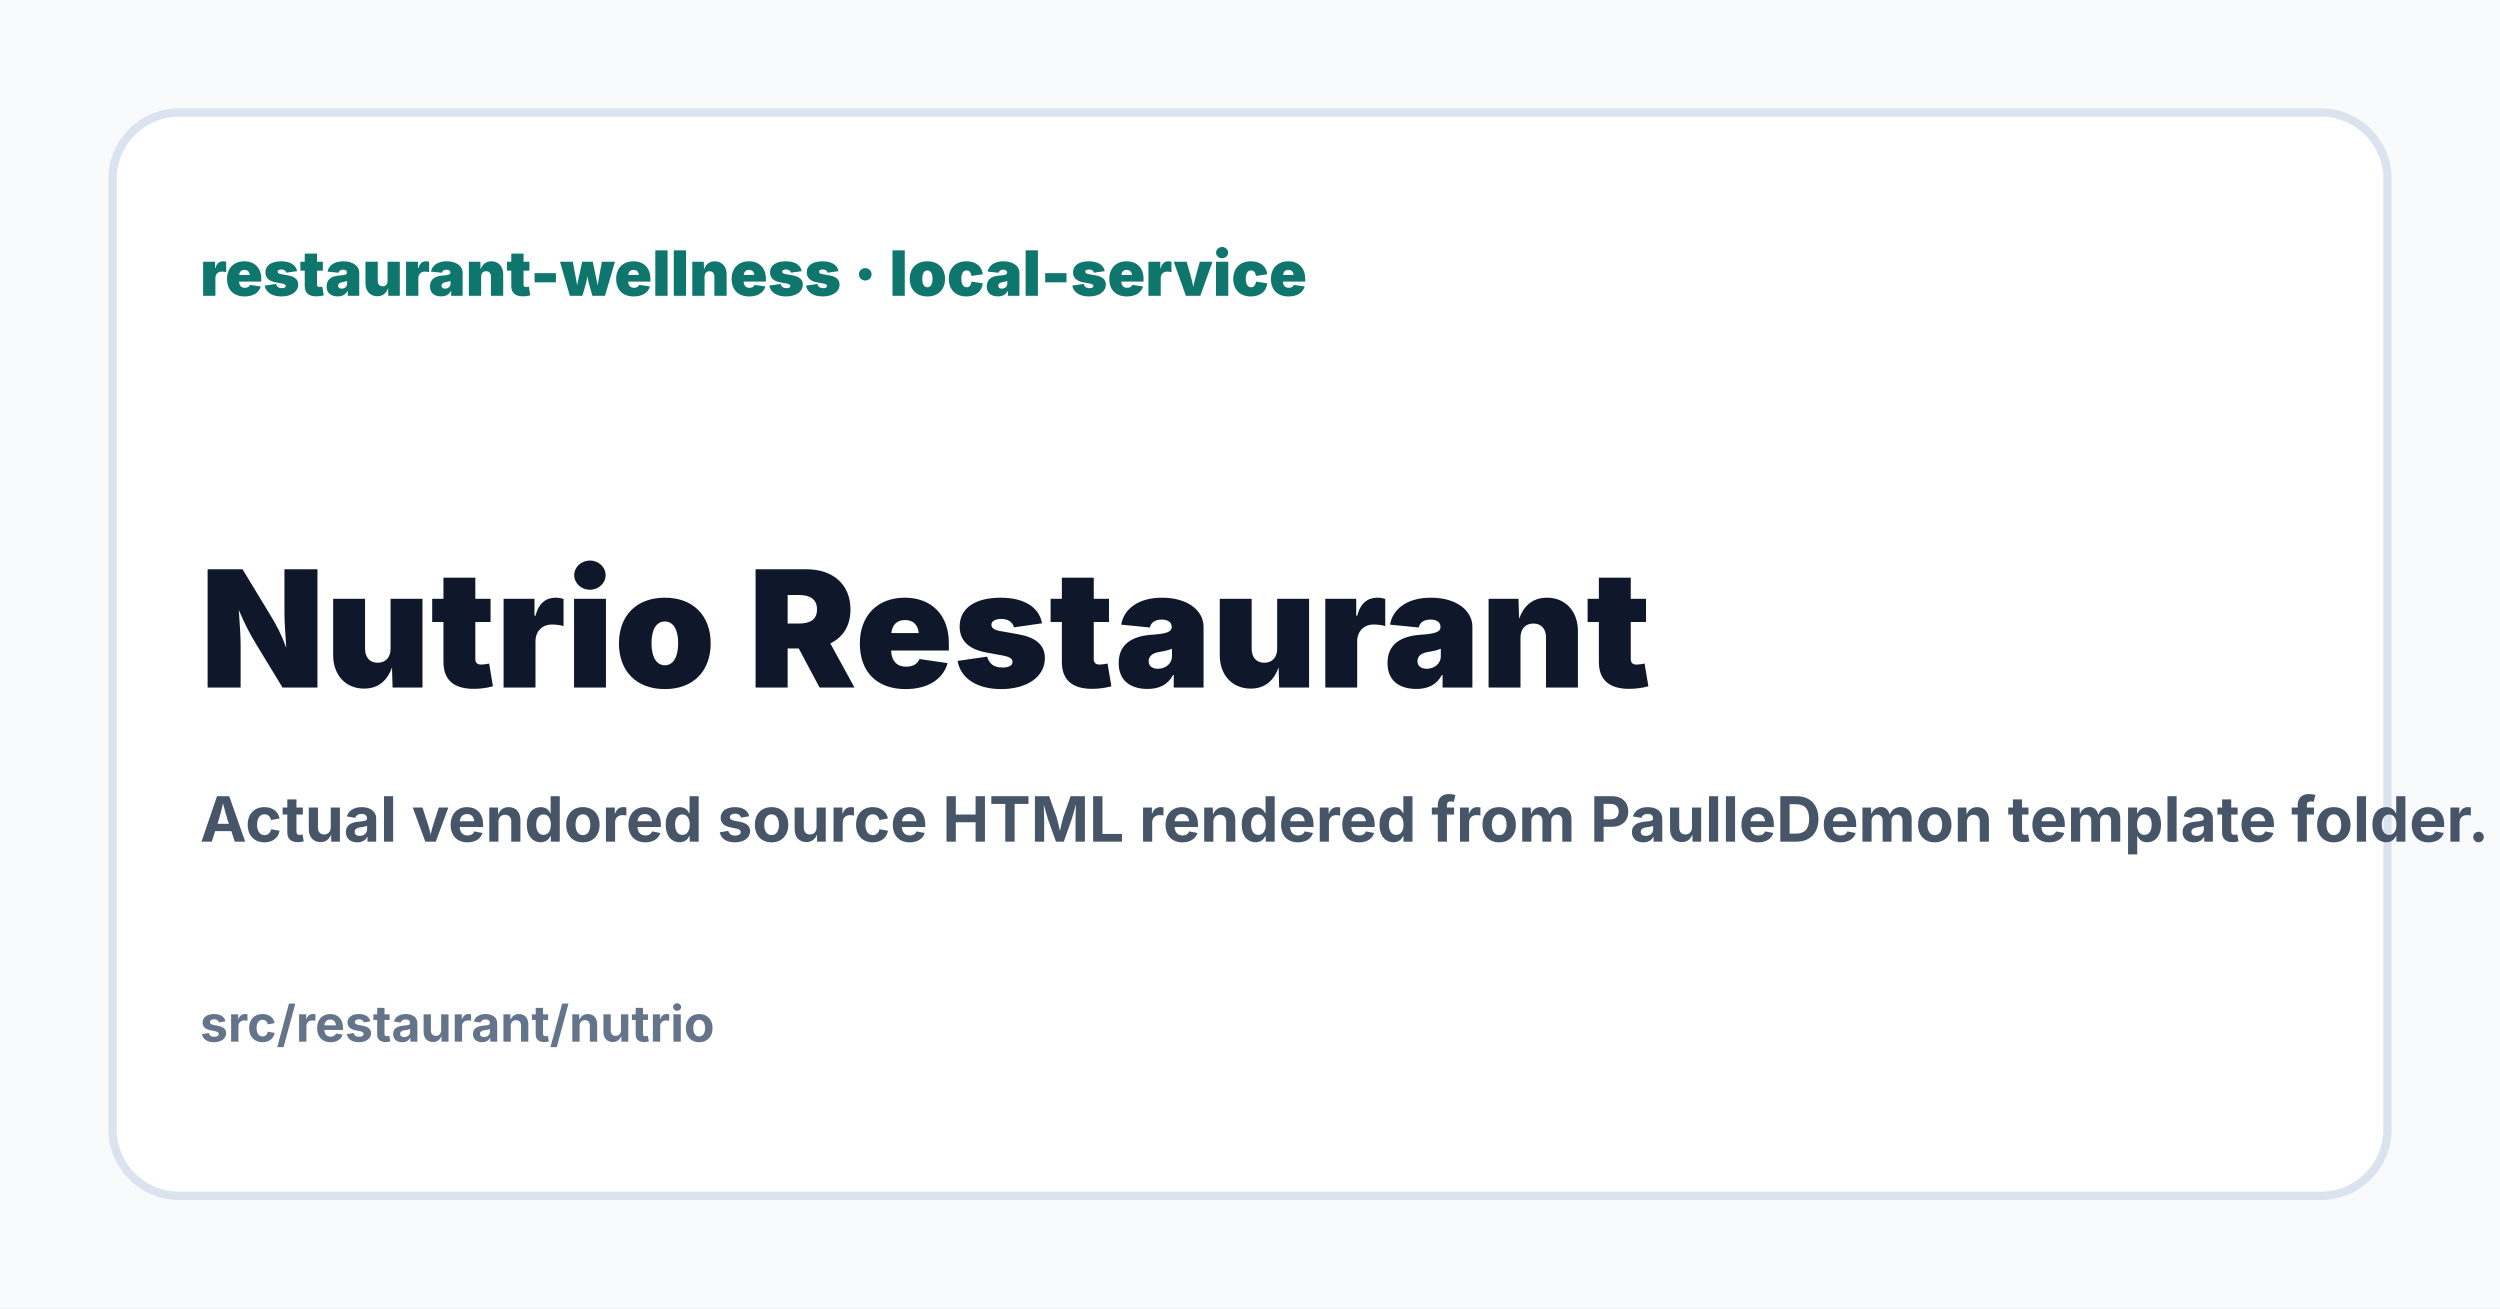
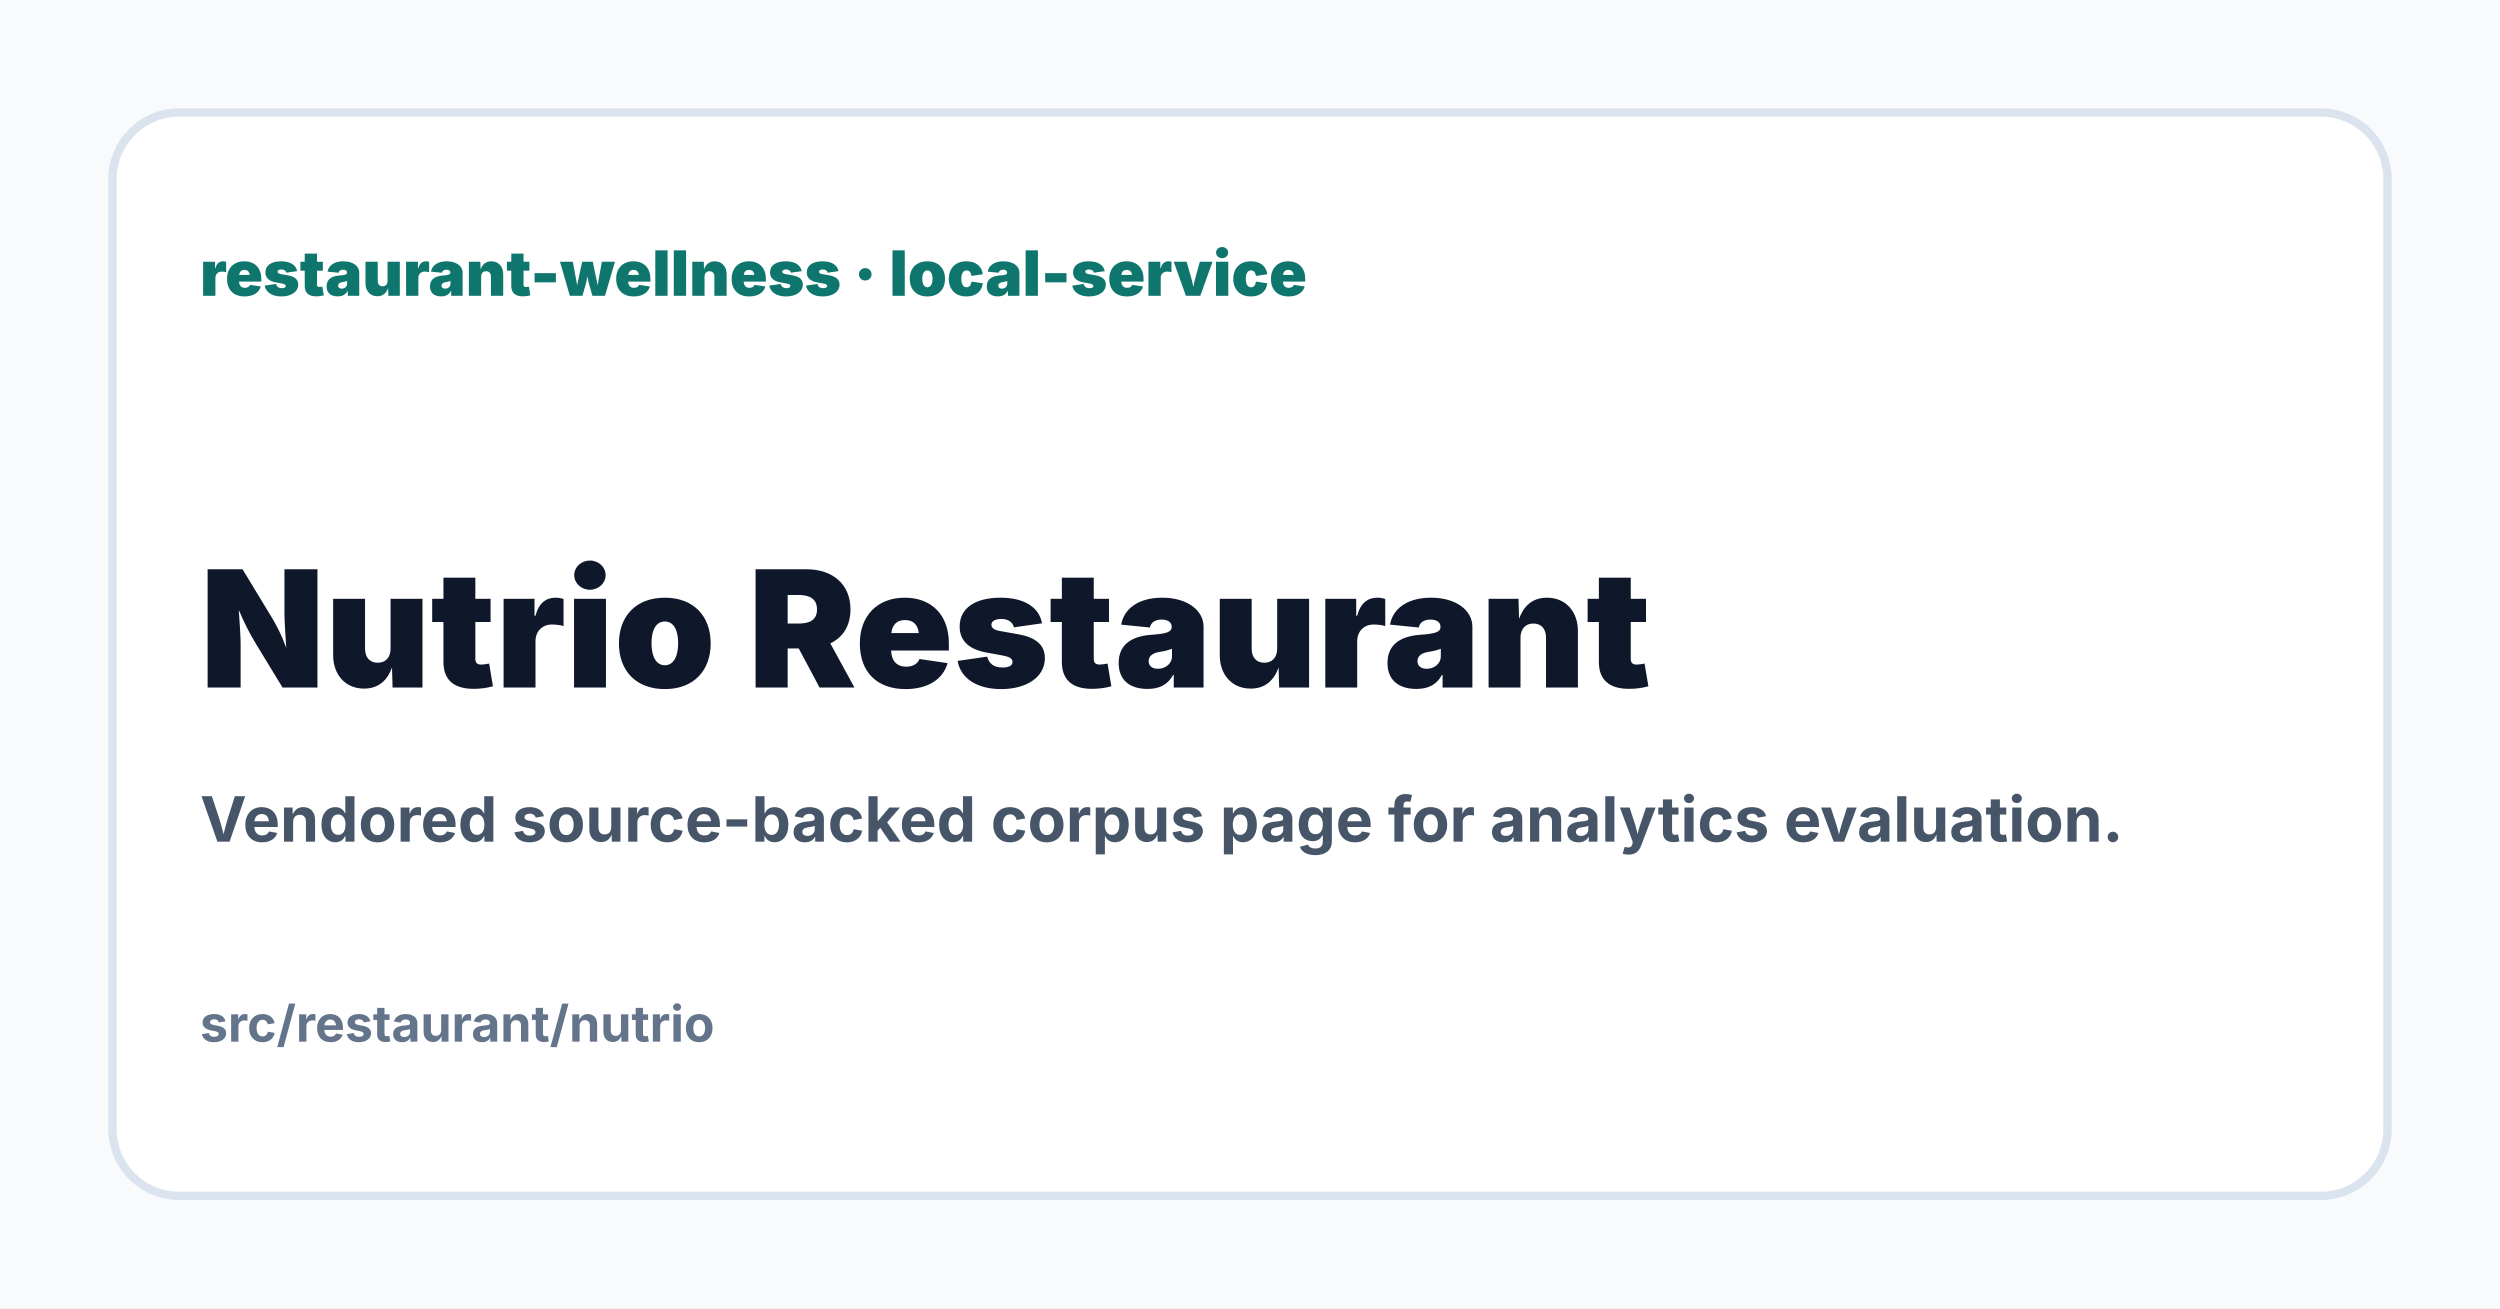
<svg xmlns="http://www.w3.org/2000/svg" width="1200" height="628" viewBox="0 0 1200 628" role="img" aria-label="Nutrio Restaurant preview">
  <rect width="1200" height="628" fill="#f8fafc" />
  <rect x="54" y="54" width="1092" height="520" rx="32" fill="#ffffff" stroke="#dbe3ef" stroke-width="4" />
  <text x="96" y="142" fill="#0f766e" font-family="Inter, Arial, sans-serif" font-size="30" font-weight="850">restaurant-wellness · local-service</text>
  <text x="96" y="330" fill="#0f172a" font-family="Inter, Arial, sans-serif" font-size="78" font-weight="900">Nutrio Restaurant</text>
-   <text x="96" y="404" fill="#475569" font-family="Inter, Arial, sans-serif" font-size="30" font-weight="650">Actual vendored source HTML rendered from PaulleDemon template folder.</text>
+   <text x="96" y="404" fill="#475569" font-family="Inter, Arial, sans-serif" font-size="30" font-weight="650">Vendored source-backed corpus page for analytics evaluation.</text>
  <text x="96" y="500" fill="#64748b" font-family="Inter, Arial, sans-serif" font-size="24" font-weight="650">src/restaurant/nutrio</text>
</svg>
